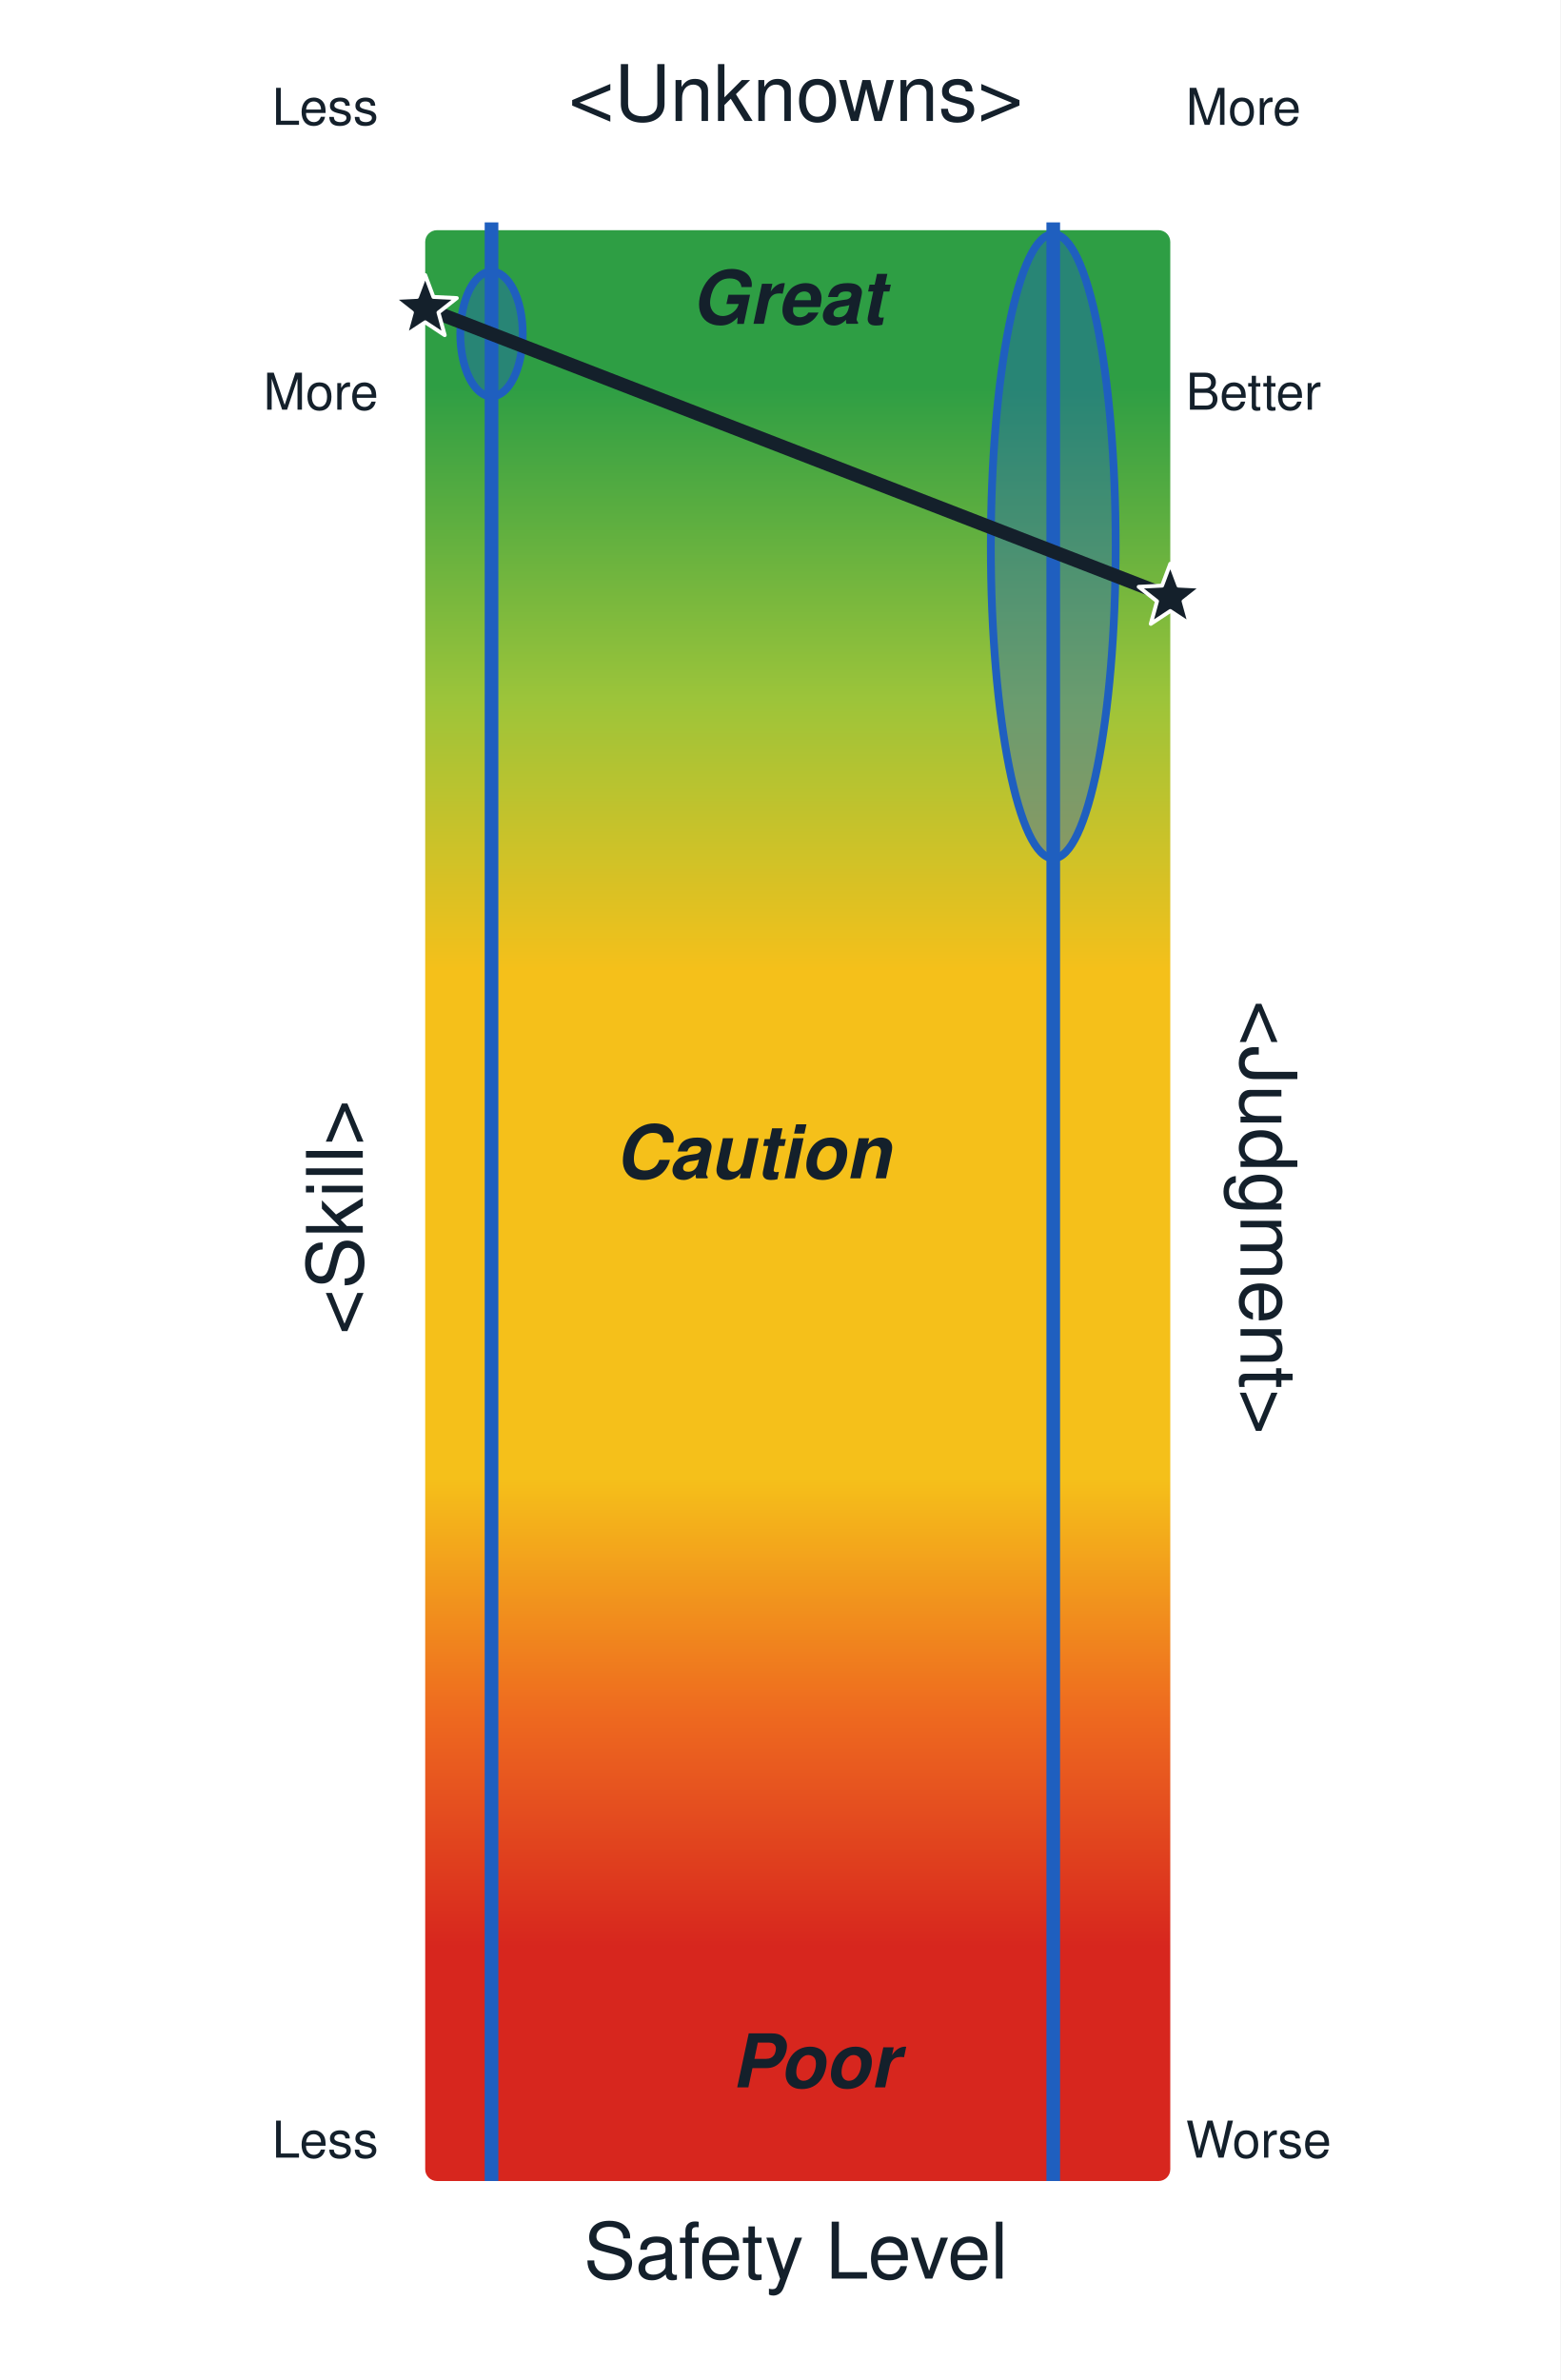
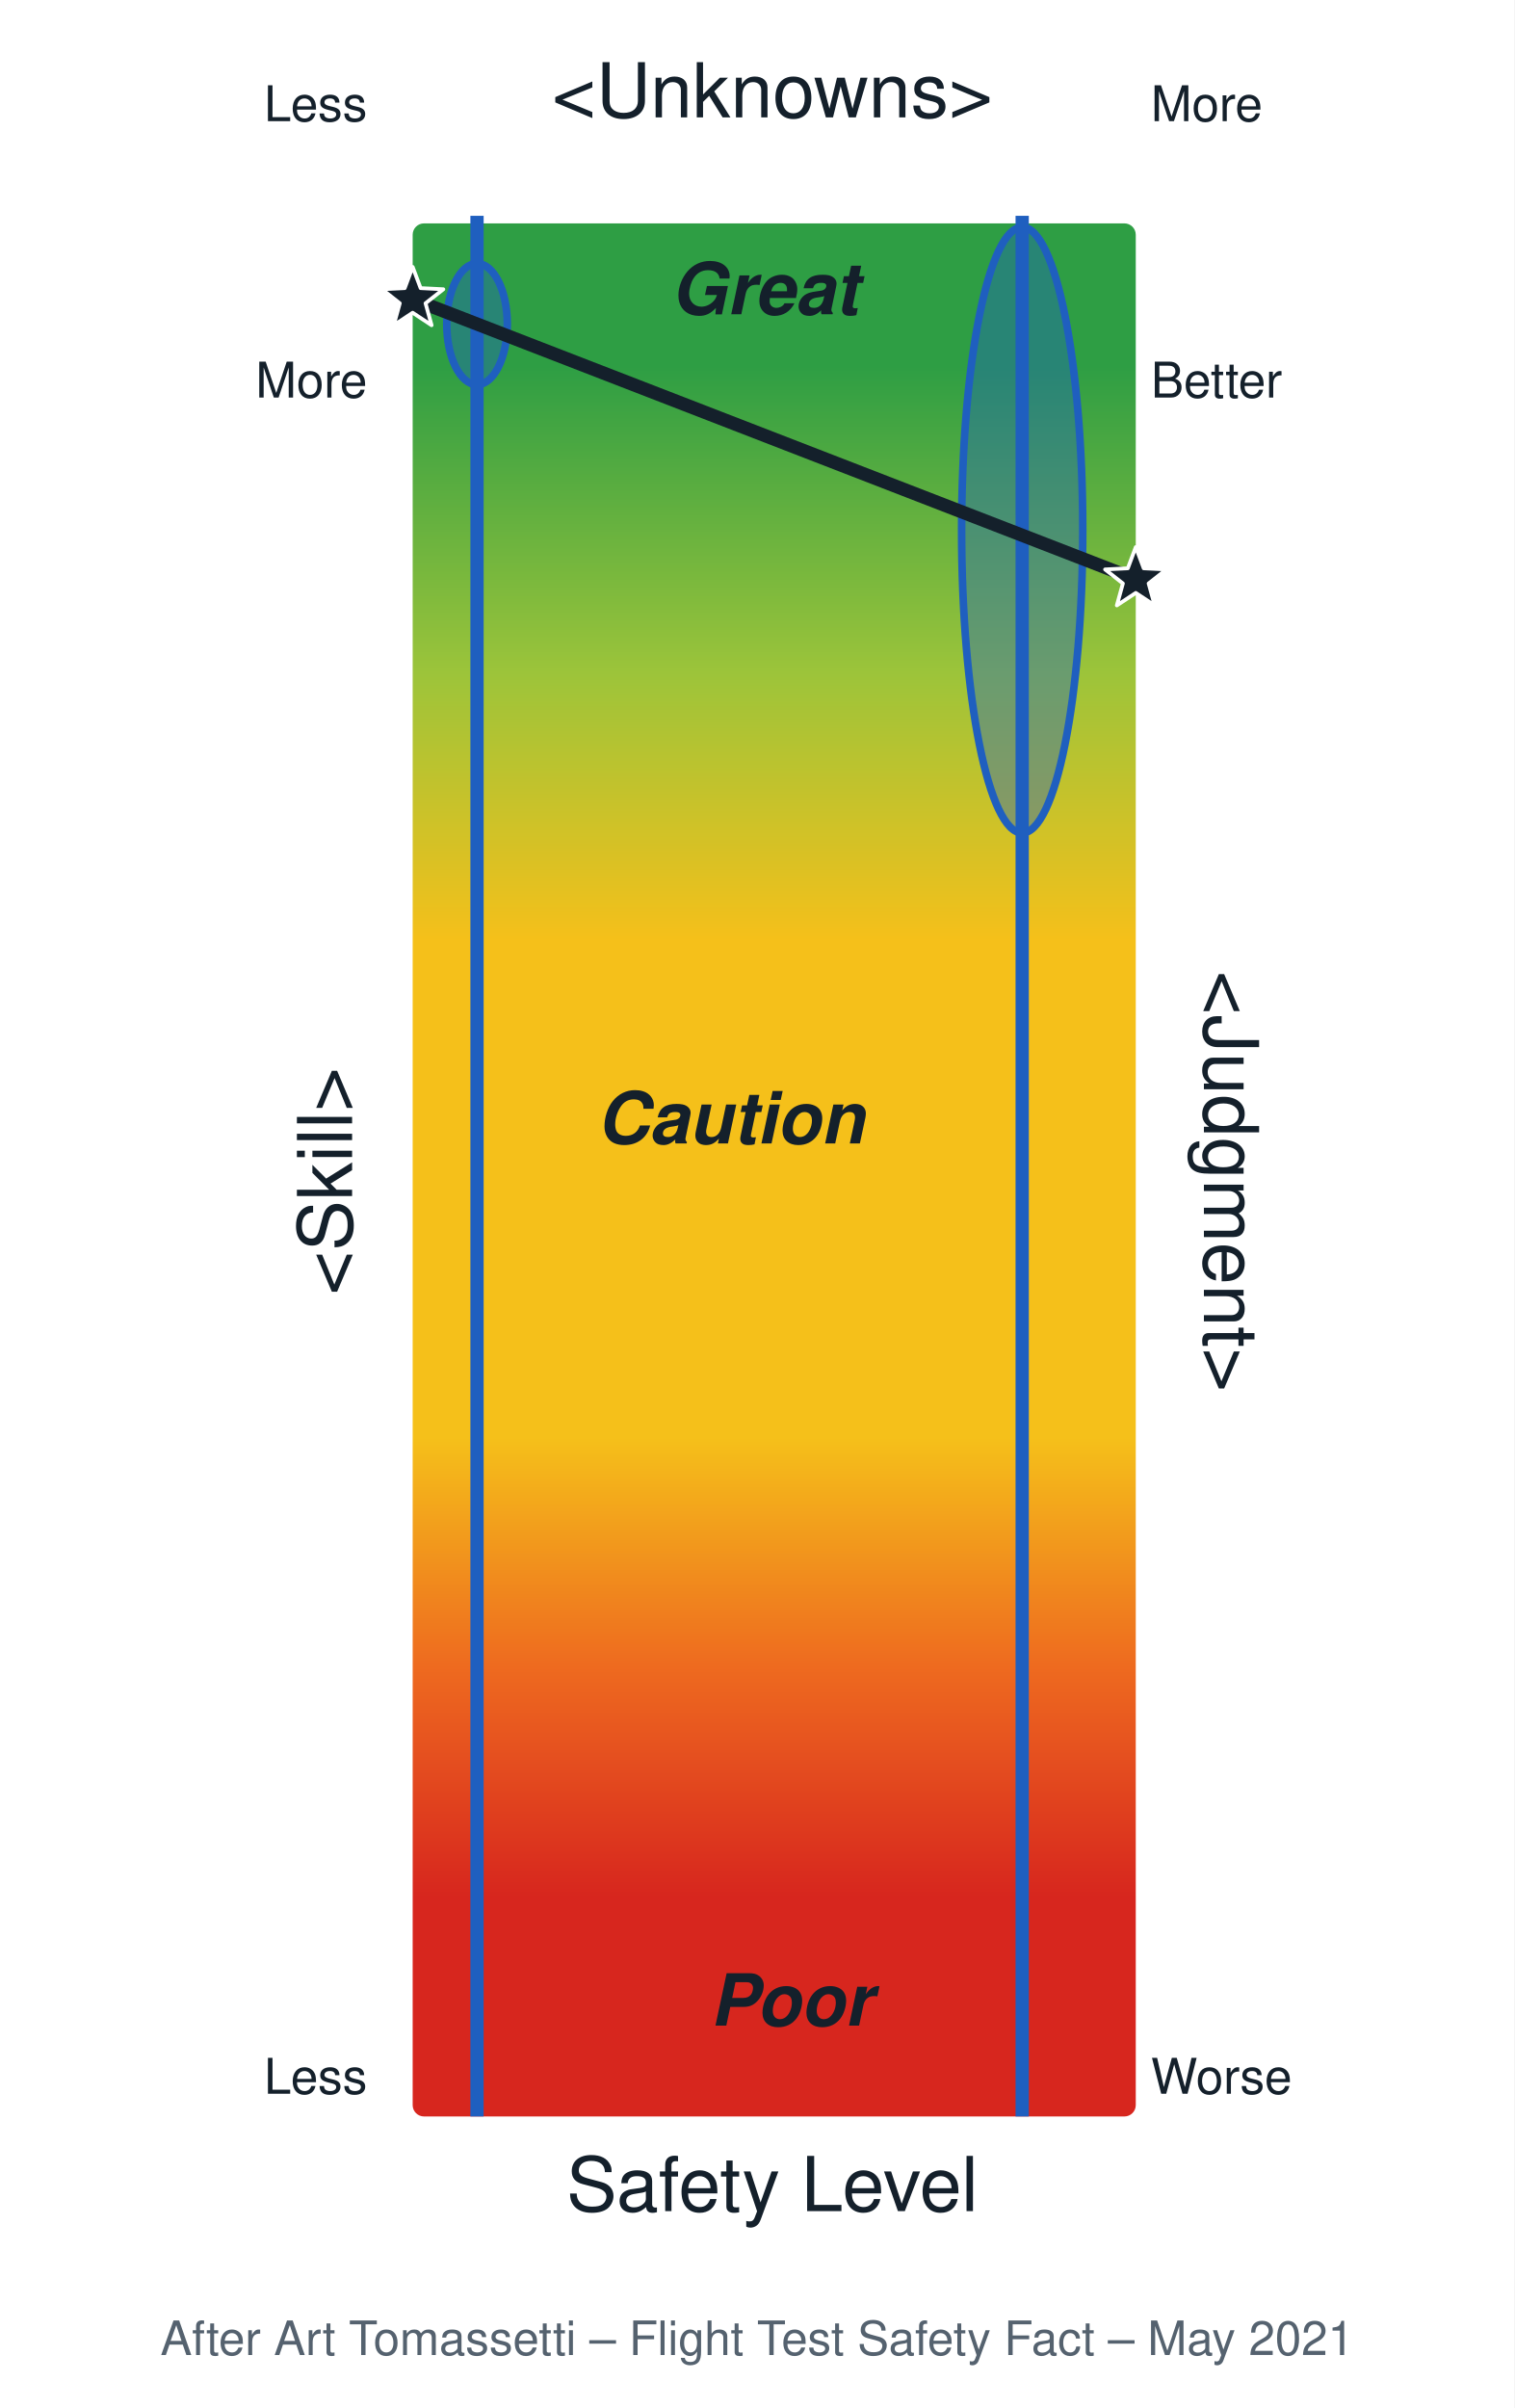
- <svg xmlns="http://www.w3.org/2000/svg" viewBox="0 0 400 610" width="400" height="610" role="img" aria-labelledby="t d">
+ <svg xmlns="http://www.w3.org/2000/svg" viewBox="0 0 400 636" width="400" height="636" role="img" aria-labelledby="t d">
  <defs>
    <linearGradient id="safety" x2="0" y2="1">
      <stop offset="0" stop-color="#2e9e44" />
      <stop offset=".08" stop-color="#2e9e44" />
      <stop offset=".24" stop-color="#9cc43a" />
      <stop offset=".38" stop-color="#f5c01a" />
      <stop offset=".64" stop-color="#f5c01a" />
      <stop offset=".76" stop-color="#ee6a1f" />
      <stop offset=".88" stop-color="#d7261e" />
      <stop offset="1" stop-color="#d7261e" />
    </linearGradient>
    <path id="star" d="M0.0 -8.5L2.1 -2.9L8.1 -2.6L3.4 1.1L5.0 6.9L0.0 3.6L-5.0 6.9L-3.4 1.1L-8.1 -2.6L-2.1 -2.9Z" fill="#14202b" stroke="#ffffff" stroke-width="1" stroke-linejoin="round" />
  </defs>
-   <rect width="400" height="610" fill="#ffffff" />
+   <rect width="400" height="636" fill="#ffffff" />
  <rect x="109" y="59" width="191" height="500" rx="3" fill="url(#safety)" />
  <g font-family="'IBM Plex Sans', system-ui, -apple-system, 'Segoe UI', Helvetica, Arial, sans-serif" fill="#14202b">
    <g font-size="20" font-weight="500" text-anchor="middle">
      <text x="204" y="31">&lt;Unknowns&gt;</text>
      <text x="204" y="584">Safety Level</text>
      <text transform="translate(93 312) rotate(-90)">&lt;Skill&gt;</text>
      <text transform="translate(318 312) rotate(90)">&lt;Judgment&gt;</text>
    </g>
    <g font-size="13">
      <g text-anchor="end">
        <text x="97" y="32">Less</text>
        <text x="97" y="105">More</text>
        <text x="97" y="553">Less</text>
      </g>
      <text x="304" y="32">More</text>
      <text x="304" y="105">Better</text>
      <text x="304" y="553">Worse</text>
    </g>
+     <text x="200" y="622" font-size="12.5" fill="#55626f" text-anchor="middle">After Art Tomassetti – Flight Test Safety Fact – May 2021</text>
    <g font-size="19" font-weight="600" font-style="italic" text-anchor="middle">
      <text x="202" y="83">Great</text>
      <text x="193" y="302">Caution</text>
      <text x="209" y="535">Poor</text>
    </g>
  </g>
  <g>
    <line x1="126" y1="57" x2="126" y2="559" stroke="#1f5fbf" stroke-width="3.5" />
    <line x1="270" y1="57" x2="270" y2="559" stroke="#1f5fbf" stroke-width="3.5" />
  </g>
  <ellipse cx="126" cy="85.6" rx="8" ry="16" fill="#1f5fbf" fill-opacity=".4" stroke="#1f5fbf" stroke-width="2" />
  <ellipse cx="270" cy="140" rx="16" ry="80" fill="#1f5fbf" fill-opacity=".4" stroke="#1f5fbf" stroke-width="2" />
  <line x1="109" y1="79" x2="300" y2="153" stroke="#14202b" stroke-width="3.5" stroke-linecap="round" />
  <use href="#star" x="109" y="79" />
  <use href="#star" x="300" y="153" />
</svg>
